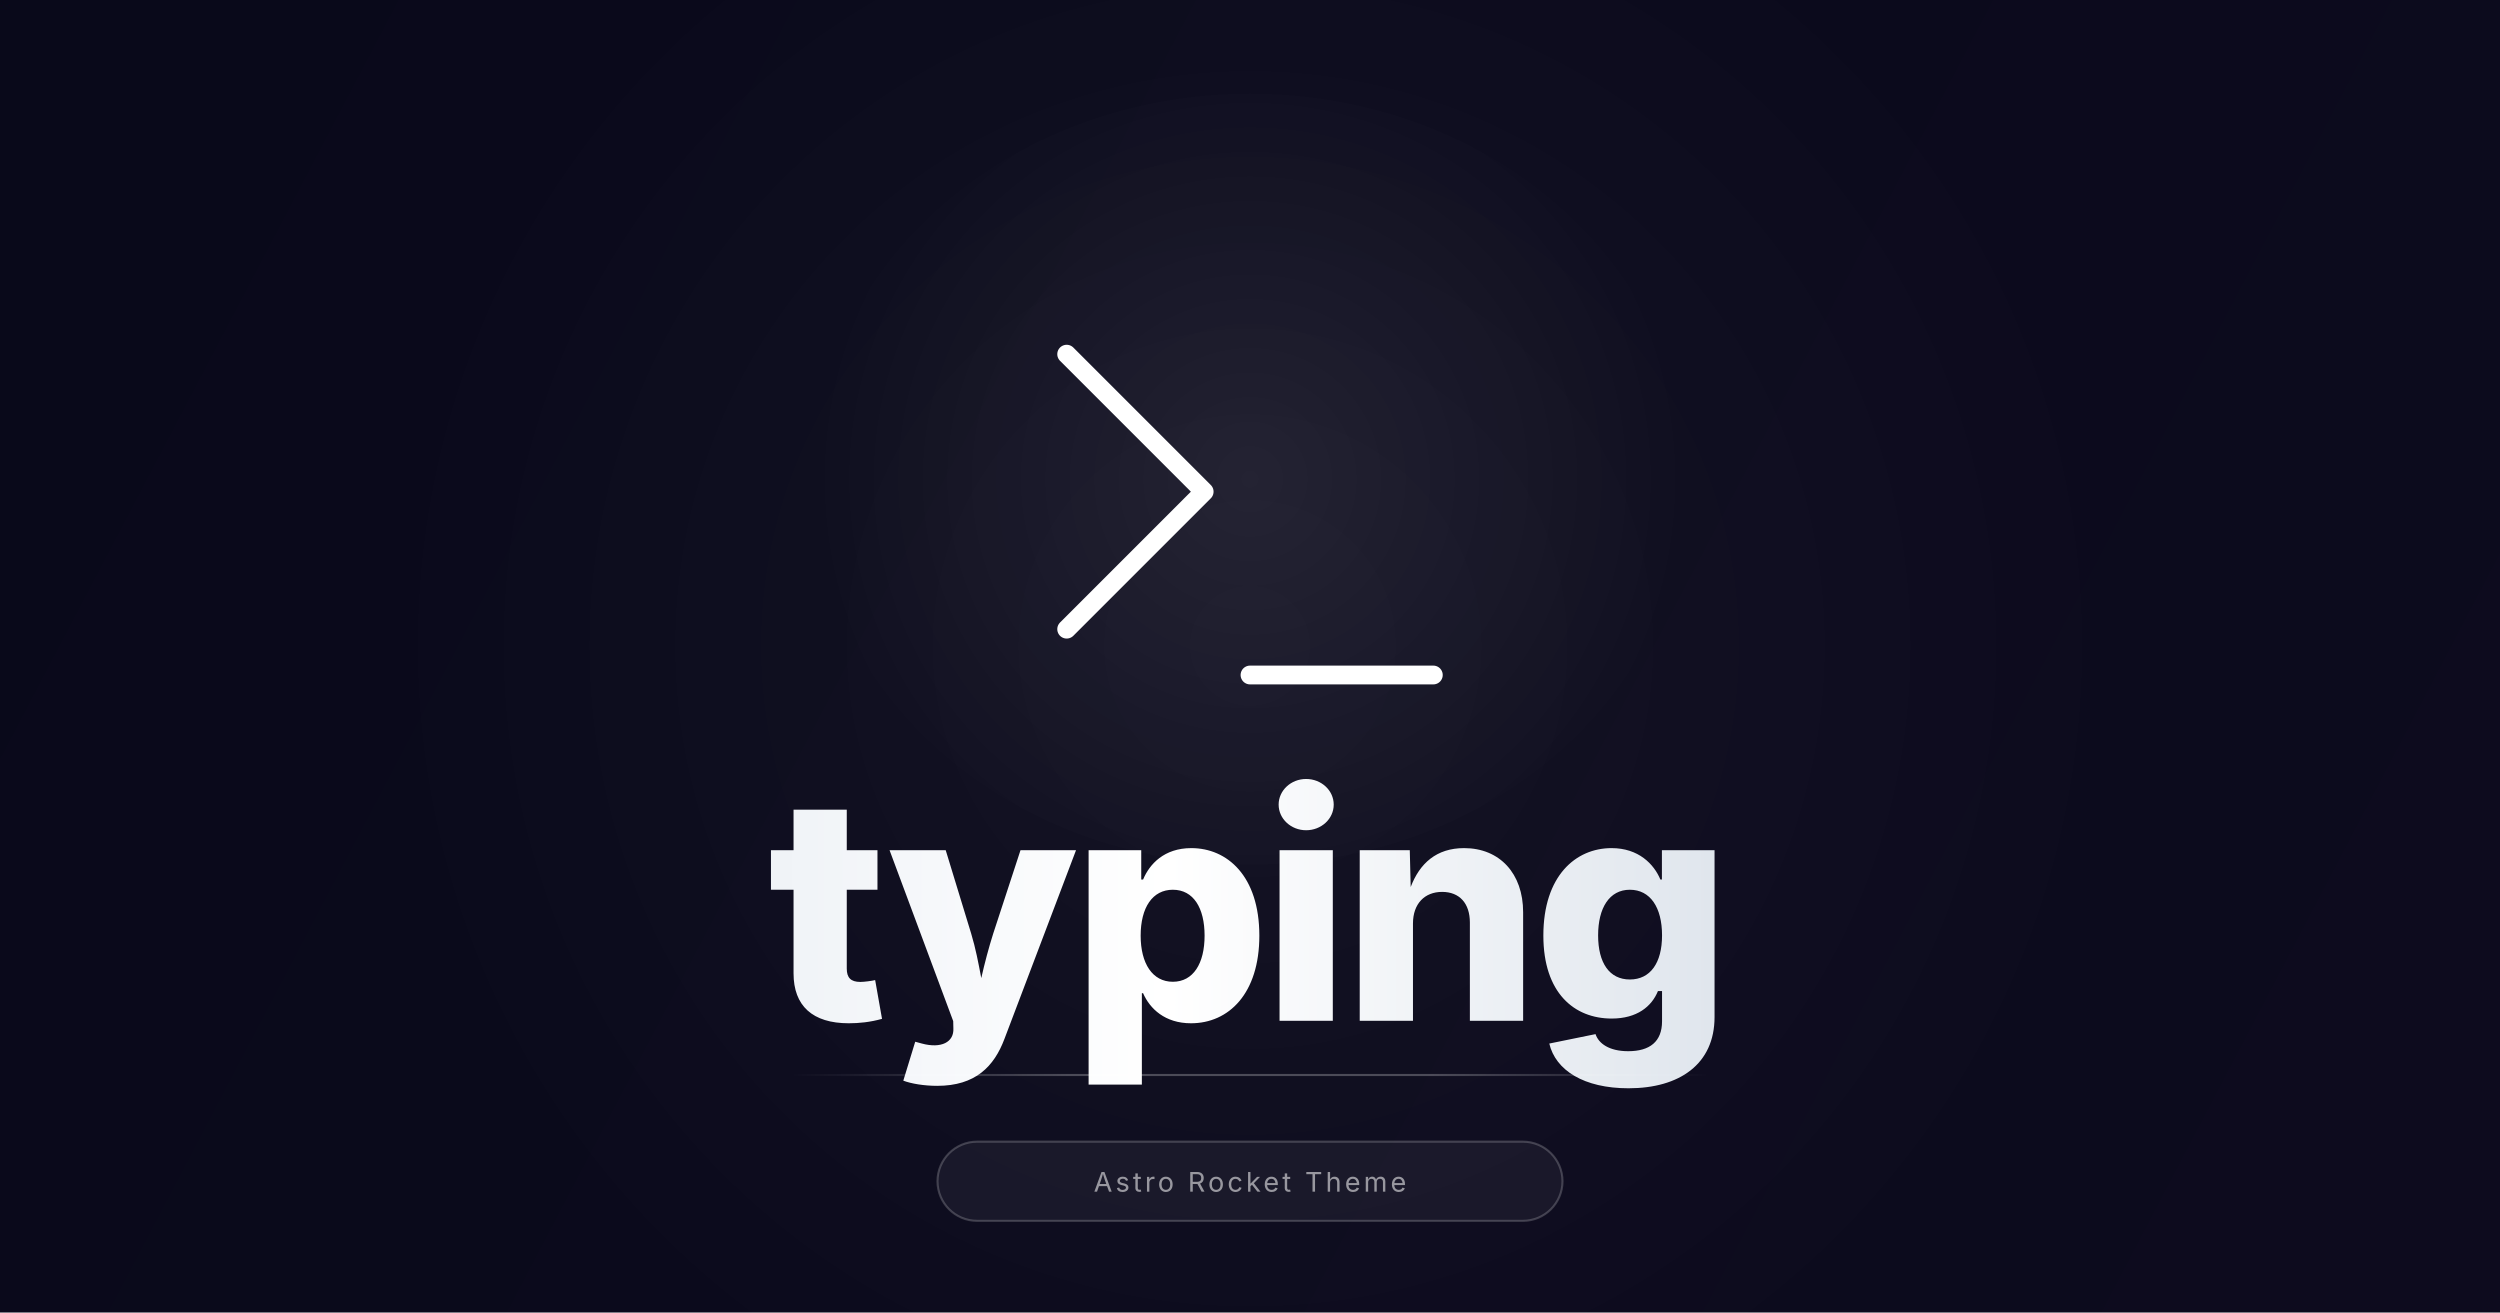
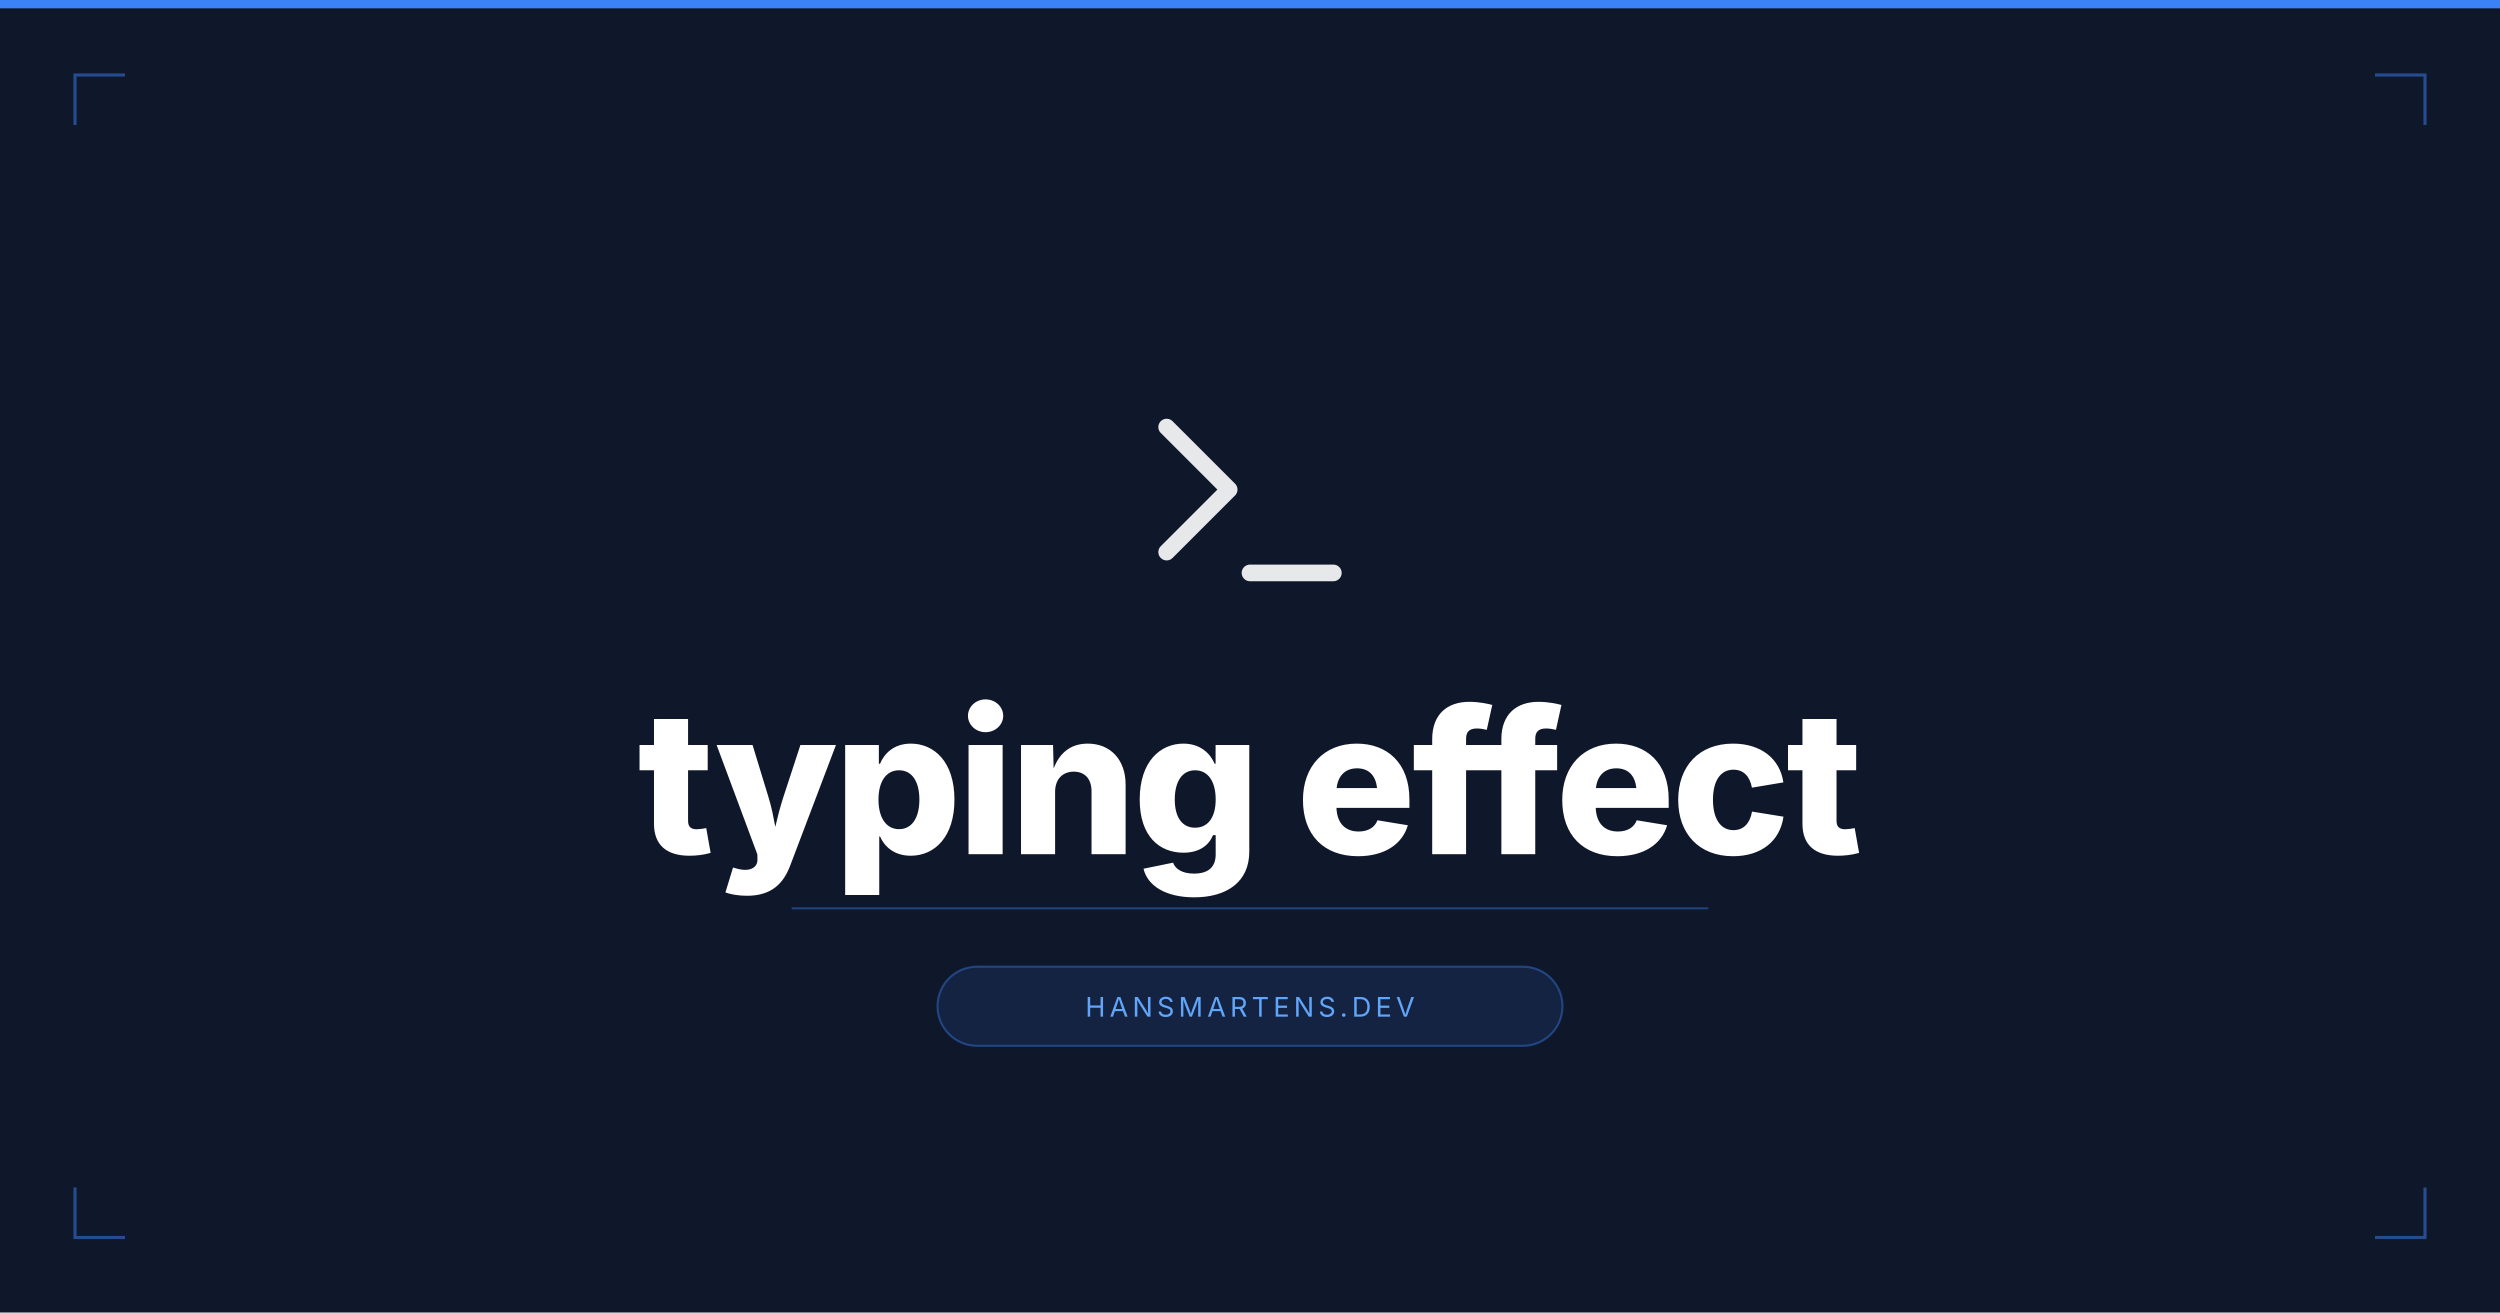
<svg xmlns="http://www.w3.org/2000/svg" width="1200" height="630" viewBox="0 0 1200 630" fill="none">
-   <defs>
-     <linearGradient id="bg" x1="0" y1="0" x2="1200" y2="630" gradientUnits="userSpaceOnUse">
-       <stop offset="0%" stop-color="#09091a" />
-       <stop offset="100%" stop-color="#0d0b1e" />
-     </linearGradient>
-     <radialGradient id="glowMain" cx="600" cy="310" r="420" gradientUnits="userSpaceOnUse">
-       <stop offset="0%" stop-color="#ffffff" stop-opacity="0.04" />
-       <stop offset="100%" stop-color="#ffffff" stop-opacity="0" />
-     </radialGradient>
-     <radialGradient id="glowIcon" cx="600" cy="230" r="210" gradientUnits="userSpaceOnUse">
-       <stop offset="0%" stop-color="#ffffff" stop-opacity="0.07" />
-       <stop offset="100%" stop-color="#ffffff" stop-opacity="0" />
-     </radialGradient>
-     <linearGradient id="textGrad" x1="200" y1="0" x2="1000" y2="0" gradientUnits="userSpaceOnUse">
-       <stop offset="0%" stop-color="#e2e8f0" />
-       <stop offset="45%" stop-color="#ffffff" />
-       <stop offset="100%" stop-color="#cbd5e1" />
-     </linearGradient>
-     <linearGradient id="lineGrad" x1="380" y1="0" x2="820" y2="0" gradientUnits="userSpaceOnUse">
-       <stop offset="0%" stop-color="#ffffff" stop-opacity="0" />
-       <stop offset="30%" stop-color="#ffffff" stop-opacity="0.25" />
-       <stop offset="70%" stop-color="#ffffff" stop-opacity="0.25" />
-       <stop offset="100%" stop-color="#ffffff" stop-opacity="0" />
-     </linearGradient>
-   </defs>
-   <rect width="1200" height="630" fill="url(#bg)" />
-   <rect width="1200" height="630" fill="url(#glowMain)" />
-   <ellipse cx="600" cy="230" rx="210" ry="185" fill="url(#glowIcon)" />
-   <g transform="translate(468, 115) scale(11)" stroke="#ffffff" stroke-width="0.82" stroke-linecap="round" stroke-linejoin="round" fill="none">
+   <rect width="1200" height="630" fill="#0f172a" />
+   <rect x="0" y="0" width="1200" height="4" fill="#3b82f6" />
+   <g transform="translate(540, 180) scale(5)" stroke="#ffffff" stroke-width="1.6" stroke-linecap="round" stroke-linejoin="round" fill="none" opacity="0.9">
    <polyline points="4 17 10 11 4 5" />
-     <line x1="12" y1="19" x2="20" y2="19" />
+     <line x1="12" x2="20" y1="19" y2="19" />
  </g>
-   <text x="600" y="490" font-family="'Outfit Variable', 'Outfit', -apple-system, BlinkMacSystemFont, 'Segoe UI', sans-serif" font-size="150" font-weight="800" fill="url(#textGrad)" text-anchor="middle" letter-spacing="-4">typing</text>
-   <line x1="380" y1="516" x2="820" y2="516" stroke="url(#lineGrad)" stroke-width="1" />
-   <rect x="450" y="548" width="300" height="38" rx="19" fill="#ffffff" fill-opacity="0.05" stroke="#ffffff" stroke-opacity="0.20" stroke-width="1" />
-   <text x="600" y="572" font-family="'Outfit Variable', 'Outfit', -apple-system, BlinkMacSystemFont, 'Segoe UI', sans-serif" font-size="13" fill="#ffffff" fill-opacity="0.55" text-anchor="middle" letter-spacing="1.5">Astro Rocket Theme</text>
+   <text x="600" y="410" font-family="system-ui, -apple-system, sans-serif" font-size="96" font-weight="800" fill="#ffffff" text-anchor="middle" letter-spacing="-2">typing effect</text>
+   <line x1="380" y1="436" x2="820" y2="436" stroke="#3b82f6" stroke-width="1" stroke-opacity="0.4" />
+   <rect x="450" y="464" width="300" height="38" rx="19" fill="#3b82f6" fill-opacity="0.12" stroke="#3b82f6" stroke-opacity="0.4" stroke-width="1" />
+   <text x="600" y="488" font-family="system-ui, -apple-system, sans-serif" font-size="13" fill="#60a5fa" text-anchor="middle" letter-spacing="2">HANSMARTENS.DEV</text>
+   <path d="M 36 60 L 36 36 L 60 36" stroke="#3b82f6" stroke-width="1.5" fill="none" stroke-opacity="0.5" />
+   <path d="M 1140 36 L 1164 36 L 1164 60" stroke="#3b82f6" stroke-width="1.5" fill="none" stroke-opacity="0.5" />
+   <path d="M 36 570 L 36 594 L 60 594" stroke="#3b82f6" stroke-width="1.5" fill="none" stroke-opacity="0.5" />
+   <path d="M 1140 594 L 1164 594 L 1164 570" stroke="#3b82f6" stroke-width="1.5" fill="none" stroke-opacity="0.5" />
</svg>
